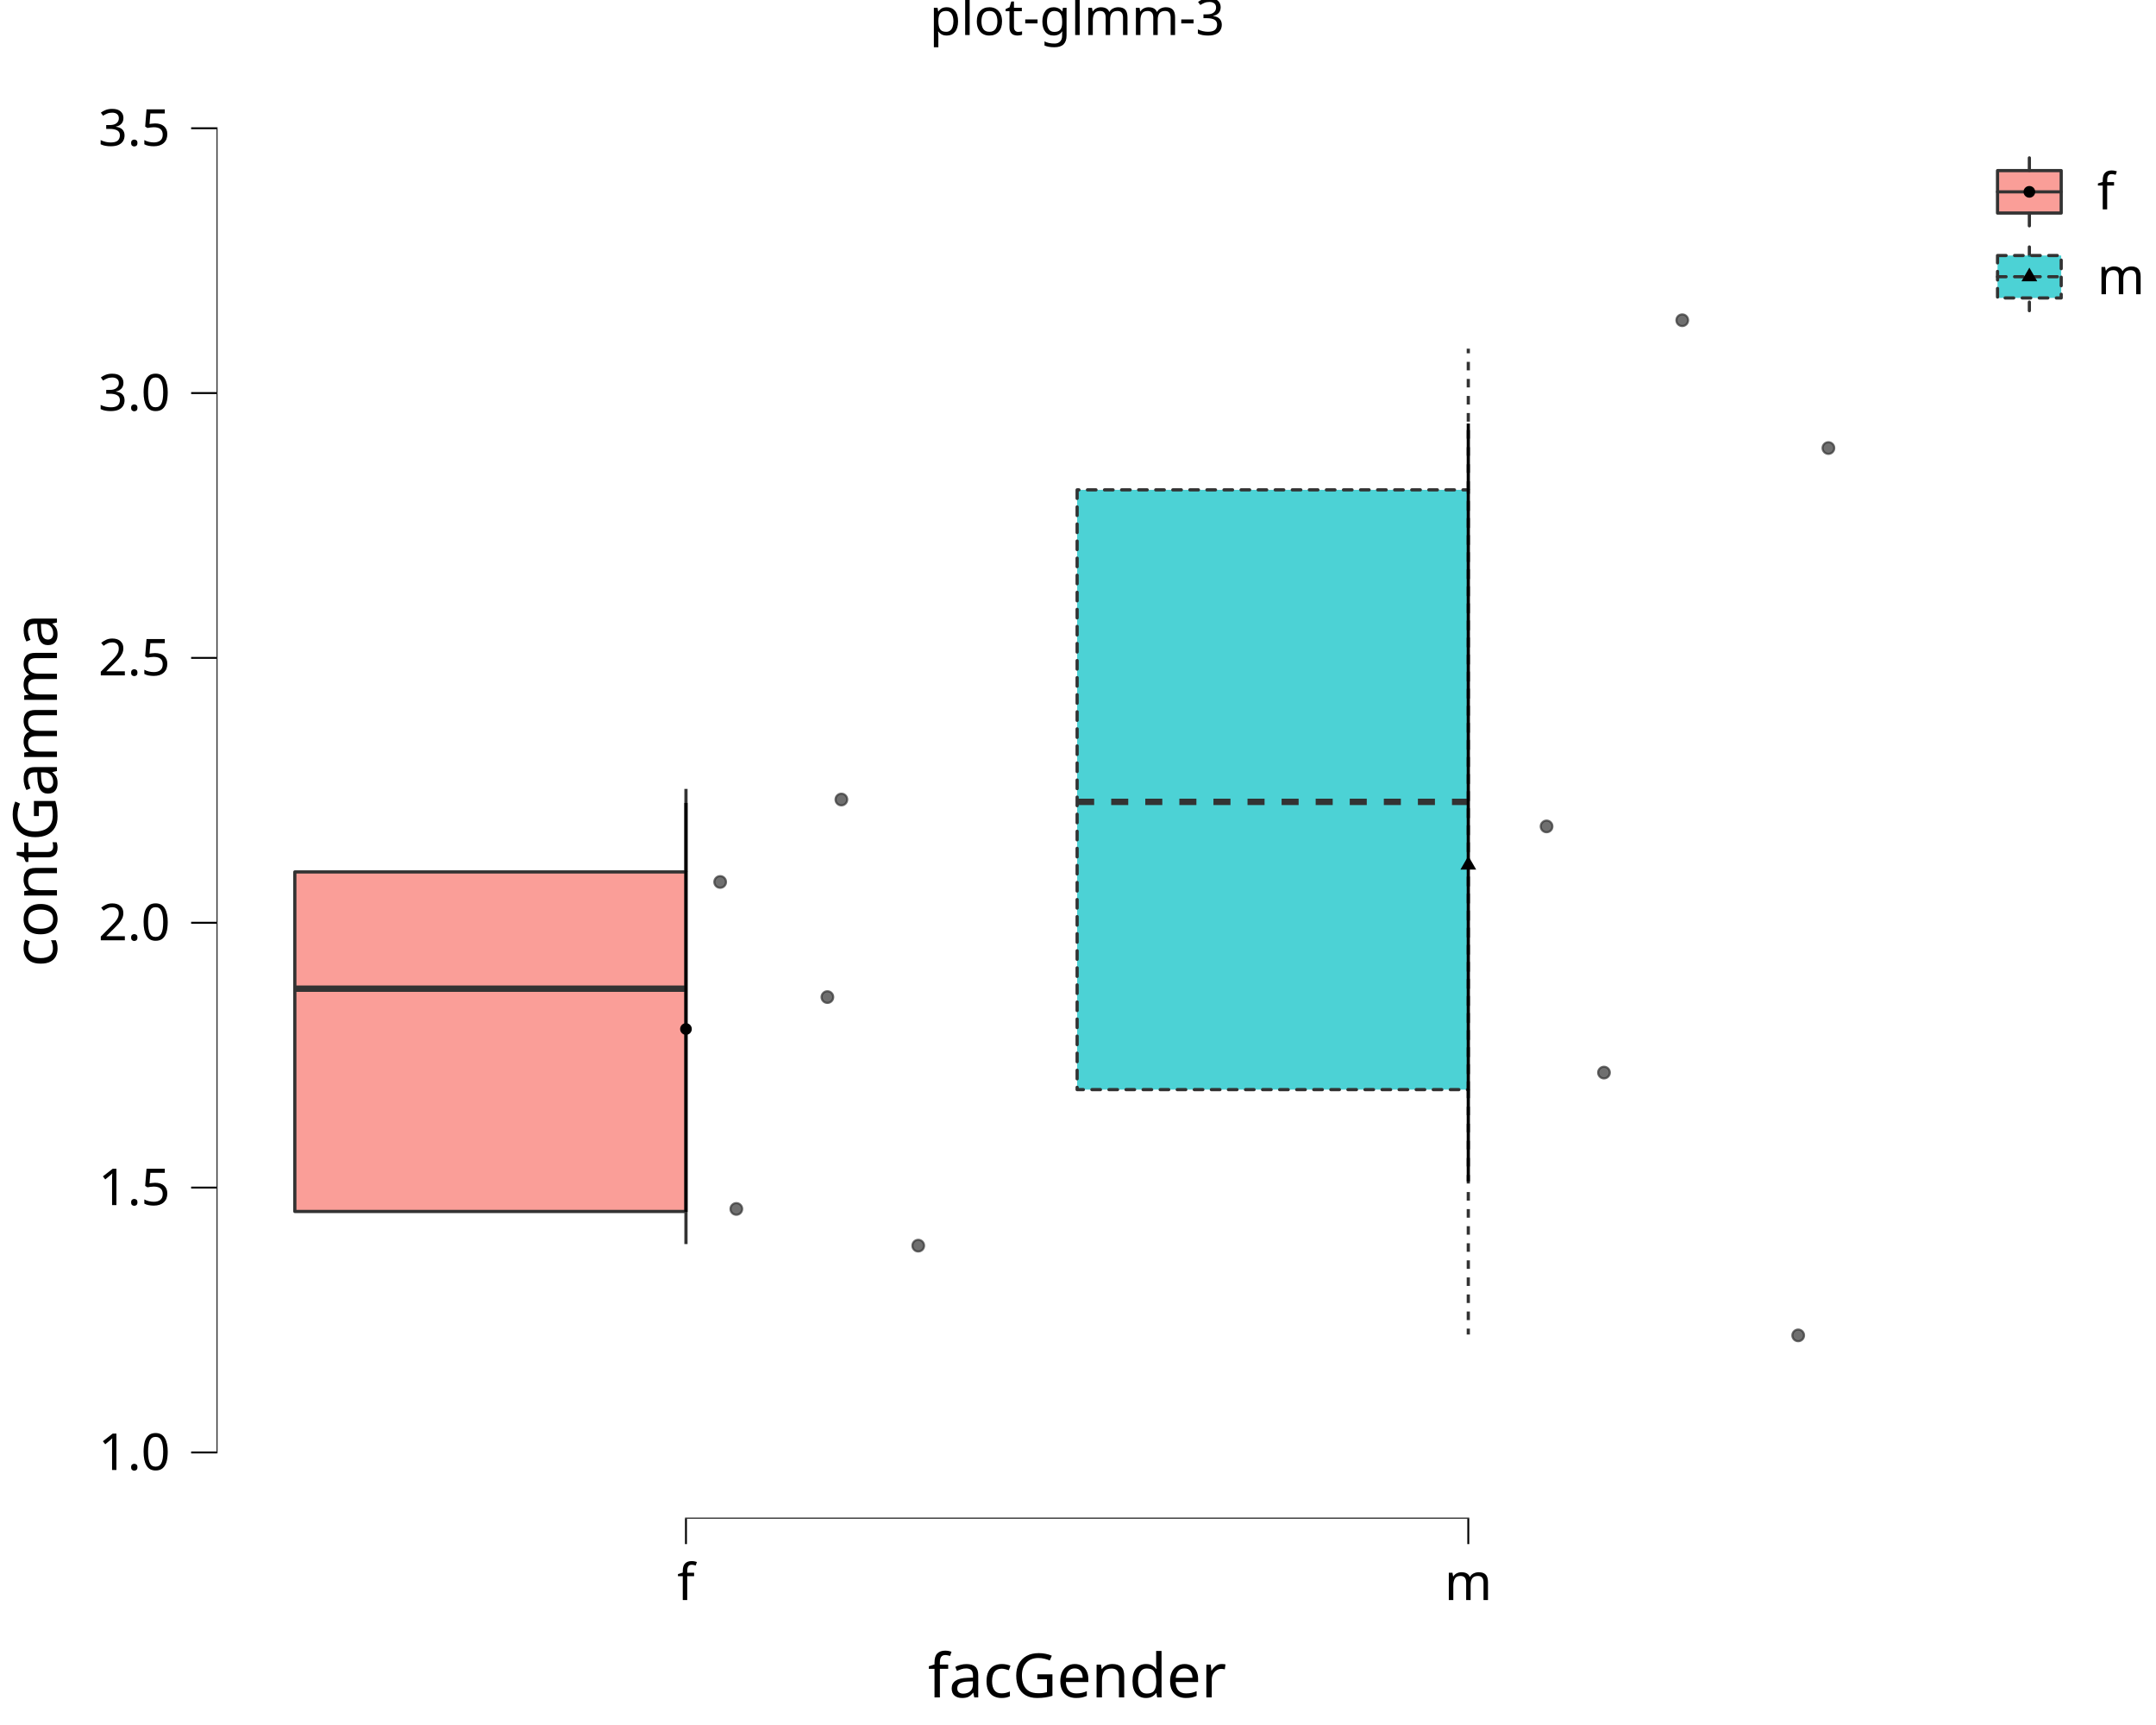
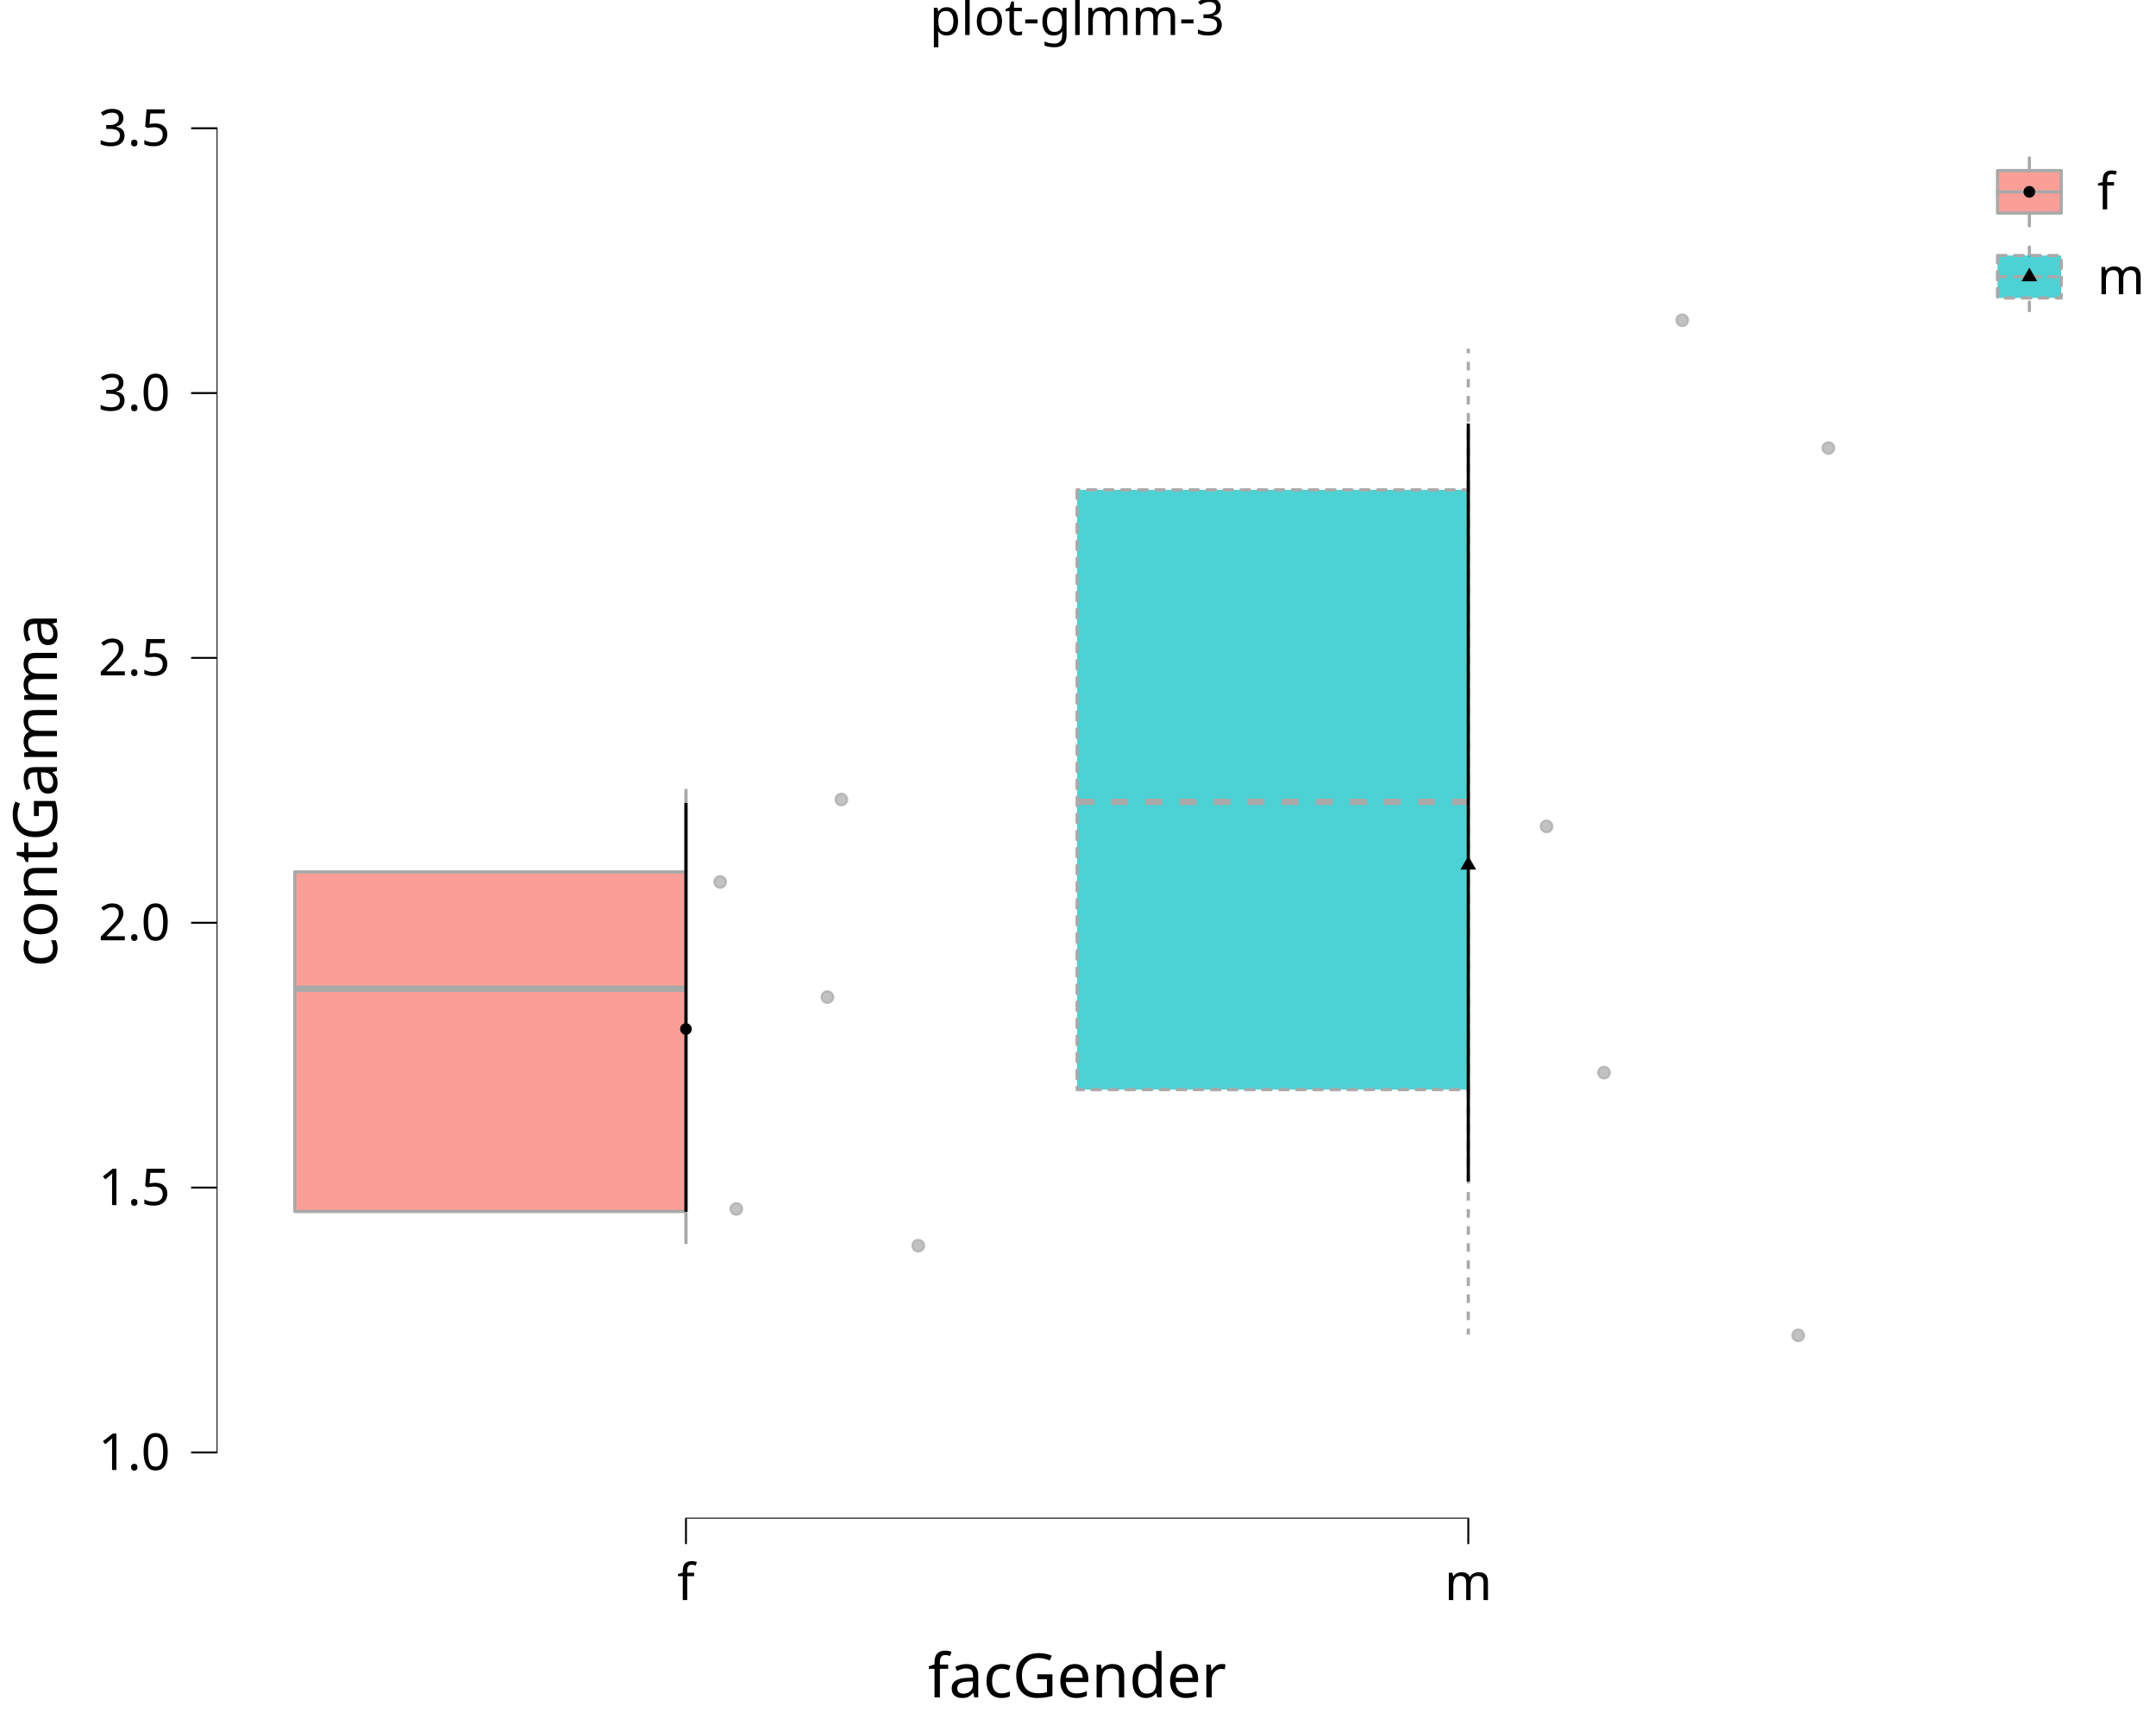
<svg xmlns="http://www.w3.org/2000/svg" class="svglite" data-engine-version="2.0" width="720.00pt" height="576.00pt" viewBox="0 0 720.00 576.00">
  <defs>
    <style type="text/css">
    .svglite line, .svglite polyline, .svglite polygon, .svglite path, .svglite rect, .svglite circle {
      fill: none;
      stroke: #000000;
      stroke-linecap: round;
      stroke-linejoin: round;
      stroke-miterlimit: 10.00;
    }
  </style>
  </defs>
  <rect width="100%" height="100%" style="stroke: none; fill: #FFFFFF;" />
  <defs>
    <clipPath id="cpMC4wMHw3MjAuMDB8MC4wMHw1NzYuMDA=">
      <rect x="0.00" y="0.00" width="720.00" height="576.00" />
    </clipPath>
  </defs>
  <g clip-path="url(#cpMC4wMHw3MjAuMDB8MC4wMHw1NzYuMDA=)">
    <rect x="0.00" y="0.00" width="720.00" height="576.00" style="stroke-width: 10.67; stroke: none;" />
  </g>
  <defs>
    <clipPath id="cpNzIuMzN8NjQ3LjEwfDIwLjcxfDUwNy4wOQ==">
      <rect x="72.33" y="20.71" width="574.77" height="486.39" />
    </clipPath>
  </defs>
  <g clip-path="url(#cpNzIuMzN8NjQ3LjEwfDIwLjcxfDUwNy4wOQ==)">
    <rect x="72.33" y="20.71" width="574.77" height="486.39" style="stroke-width: 10.67; stroke: none;" />
-     <circle cx="280.98" cy="266.97" r="1.95" style="stroke-width: 0.71; stroke: #333333; stroke-opacity: 0.70; fill: #333333; fill-opacity: 0.70;" />
-     <circle cx="240.50" cy="294.50" r="1.95" style="stroke-width: 0.71; stroke: #333333; stroke-opacity: 0.70; fill: #333333; fill-opacity: 0.70;" />
-     <circle cx="306.65" cy="415.94" r="1.95" style="stroke-width: 0.71; stroke: #333333; stroke-opacity: 0.70; fill: #333333; fill-opacity: 0.70;" />
-     <circle cx="276.31" cy="332.94" r="1.95" style="stroke-width: 0.71; stroke: #333333; stroke-opacity: 0.70; fill: #333333; fill-opacity: 0.70;" />
-     <circle cx="245.90" cy="403.68" r="1.95" style="stroke-width: 0.71; stroke: #333333; stroke-opacity: 0.70; fill: #333333; fill-opacity: 0.70;" />
-     <line x1="229.08" y1="291.15" x2="229.08" y2="263.43" style="stroke-width: 1.07; stroke: #333333; stroke-linecap: butt;" />
-     <line x1="229.08" y1="404.52" x2="229.08" y2="415.42" style="stroke-width: 1.07; stroke: #333333; stroke-linecap: butt;" />
-     <polygon points="98.46,291.15 98.46,404.52 229.08,404.52 229.08,291.15 98.46,291.15 " style="stroke-width: 1.07; stroke: #333333; fill: #F8766D; fill-opacity: 0.70;" />
-     <line x1="98.46" y1="330.14" x2="229.08" y2="330.14" style="stroke-width: 2.13; stroke: #333333; stroke-linecap: butt;" />
-     <circle cx="561.79" cy="106.93" r="1.95" style="stroke-width: 0.71; stroke: #333333; stroke-opacity: 0.70; fill: #333333; fill-opacity: 0.70;" />
-     <circle cx="600.51" cy="445.90" r="1.95" style="stroke-width: 0.71; stroke: #333333; stroke-opacity: 0.70; fill: #333333; fill-opacity: 0.70;" />
-     <circle cx="516.48" cy="275.95" r="1.95" style="stroke-width: 0.71; stroke: #333333; stroke-opacity: 0.70; fill: #333333; fill-opacity: 0.70;" />
-     <circle cx="610.60" cy="149.61" r="1.95" style="stroke-width: 0.71; stroke: #333333; stroke-opacity: 0.70; fill: #333333; fill-opacity: 0.70;" />
-     <circle cx="535.65" cy="358.15" r="1.95" style="stroke-width: 0.71; stroke: #333333; stroke-opacity: 0.70; fill: #333333; fill-opacity: 0.70;" />
-     <line x1="490.34" y1="163.57" x2="490.34" y2="116.42" style="stroke-width: 1.07; stroke: #333333; stroke-dasharray: 2.85,2.85; stroke-linecap: butt;" />
-     <line x1="490.34" y1="363.84" x2="490.34" y2="445.61" style="stroke-width: 1.07; stroke: #333333; stroke-dasharray: 2.85,2.85; stroke-linecap: butt;" />
-     <polygon points="359.71,163.57 359.71,363.84 490.34,363.84 490.34,163.57 359.71,163.57 " style="stroke-width: 1.07; stroke: #333333; stroke-dasharray: 2.85,2.85; fill: #00BFC4; fill-opacity: 0.70;" />
-     <line x1="359.71" y1="267.75" x2="490.34" y2="267.75" style="stroke-width: 2.13; stroke: #333333; stroke-dasharray: 5.69,5.69; stroke-linecap: butt;" />
+     <circle cx="280.98" cy="266.97" r="1.95" style="stroke-width: 0.71; stroke: #A9A9A9; stroke-opacity: 0.70; fill: #A9A9A9; fill-opacity: 0.70;" />
+     <circle cx="240.50" cy="294.50" r="1.95" style="stroke-width: 0.71; stroke: #A9A9A9; stroke-opacity: 0.70; fill: #A9A9A9; fill-opacity: 0.70;" />
+     <circle cx="306.65" cy="415.94" r="1.95" style="stroke-width: 0.71; stroke: #A9A9A9; stroke-opacity: 0.70; fill: #A9A9A9; fill-opacity: 0.70;" />
+     <circle cx="276.31" cy="332.94" r="1.95" style="stroke-width: 0.71; stroke: #A9A9A9; stroke-opacity: 0.70; fill: #A9A9A9; fill-opacity: 0.70;" />
+     <circle cx="245.90" cy="403.68" r="1.95" style="stroke-width: 0.71; stroke: #A9A9A9; stroke-opacity: 0.70; fill: #A9A9A9; fill-opacity: 0.70;" />
+     <line x1="229.08" y1="291.15" x2="229.08" y2="263.43" style="stroke-width: 1.07; stroke: #A9A9A9; stroke-linecap: butt;" />
+     <line x1="229.08" y1="404.52" x2="229.08" y2="415.42" style="stroke-width: 1.07; stroke: #A9A9A9; stroke-linecap: butt;" />
+     <polygon points="98.46,291.15 98.46,404.52 229.08,404.52 229.08,291.15 98.46,291.15 " style="stroke-width: 1.07; stroke: #A9A9A9; fill: #F8766D; fill-opacity: 0.70;" />
+     <line x1="98.46" y1="330.14" x2="229.08" y2="330.14" style="stroke-width: 2.13; stroke: #A9A9A9; stroke-linecap: butt;" />
+     <circle cx="561.79" cy="106.93" r="1.95" style="stroke-width: 0.71; stroke: #A9A9A9; stroke-opacity: 0.70; fill: #A9A9A9; fill-opacity: 0.70;" />
+     <circle cx="600.51" cy="445.90" r="1.95" style="stroke-width: 0.71; stroke: #A9A9A9; stroke-opacity: 0.70; fill: #A9A9A9; fill-opacity: 0.70;" />
+     <circle cx="516.48" cy="275.95" r="1.95" style="stroke-width: 0.71; stroke: #A9A9A9; stroke-opacity: 0.70; fill: #A9A9A9; fill-opacity: 0.70;" />
+     <circle cx="610.60" cy="149.61" r="1.95" style="stroke-width: 0.71; stroke: #A9A9A9; stroke-opacity: 0.70; fill: #A9A9A9; fill-opacity: 0.70;" />
+     <circle cx="535.65" cy="358.15" r="1.95" style="stroke-width: 0.71; stroke: #A9A9A9; stroke-opacity: 0.70; fill: #A9A9A9; fill-opacity: 0.70;" />
+     <line x1="490.34" y1="163.57" x2="490.34" y2="116.42" style="stroke-width: 1.07; stroke: #A9A9A9; stroke-dasharray: 2.85,2.85; stroke-linecap: butt;" />
+     <line x1="490.34" y1="363.84" x2="490.34" y2="445.61" style="stroke-width: 1.07; stroke: #A9A9A9; stroke-dasharray: 2.85,2.85; stroke-linecap: butt;" />
+     <polygon points="359.71,163.57 359.71,363.84 490.34,363.84 490.34,163.57 359.71,163.57 " style="stroke-width: 1.07; stroke: #A9A9A9; stroke-dasharray: 2.85,2.85; fill: #00BFC4; fill-opacity: 0.70;" />
+     <line x1="359.71" y1="267.75" x2="490.34" y2="267.75" style="stroke-width: 2.13; stroke: #A9A9A9; stroke-dasharray: 5.69,5.69; stroke-linecap: butt;" />
    <circle cx="229.08" cy="343.60" r="1.95" style="stroke-width: 0.71; stroke: none; fill: #000000;" />
    <polygon points="490.34,285.81 492.98,290.37 487.71,290.37 " style="stroke-width: 0.71; stroke: none; fill: #000000;" />
    <polyline points="229.08,268.10 229.08,268.10 " style="stroke-width: 1.07; stroke-linecap: butt;" />
    <polyline points="229.08,268.10 229.08,404.63 " style="stroke-width: 1.07; stroke-linecap: butt;" />
    <polyline points="229.08,404.63 229.08,404.63 " style="stroke-width: 1.07; stroke-linecap: butt;" />
    <polyline points="490.34,141.42 490.34,141.42 " style="stroke-width: 1.07; stroke-linecap: butt;" />
    <polyline points="490.34,141.42 490.34,394.51 " style="stroke-width: 1.07; stroke-linecap: butt;" />
    <polyline points="490.34,394.51 490.34,394.51 " style="stroke-width: 1.07; stroke-linecap: butt;" />
    <line x1="228.77" y1="507.09" x2="490.66" y2="507.09" style="stroke-width: 0.64; stroke-linecap: butt;" />
    <line x1="72.33" y1="485.30" x2="72.33" y2="42.50" style="stroke-width: 0.64; stroke-linecap: butt;" />
    <rect x="72.33" y="20.71" width="574.77" height="486.39" style="stroke-width: 0.00; stroke: none;" />
  </g>
  <g clip-path="url(#cpMC4wMHw3MjAuMDB8MC4wMHw1NzYuMDA=)">
    <polyline points="72.33,507.09 72.33,20.71 " style="stroke-width: 0.00; stroke: none; stroke-linecap: butt;" />
    <text x="56.85" y="490.84" text-anchor="end" style="font-size: 17.00px; font-family: sans;" textLength="23.63px" lengthAdjust="spacingAndGlyphs">1.0</text>
    <text x="56.85" y="402.40" text-anchor="end" style="font-size: 17.00px; font-family: sans;" textLength="23.63px" lengthAdjust="spacingAndGlyphs">1.5</text>
    <text x="56.85" y="313.97" text-anchor="end" style="font-size: 17.00px; font-family: sans;" textLength="23.63px" lengthAdjust="spacingAndGlyphs">2.0</text>
    <text x="56.85" y="225.53" text-anchor="end" style="font-size: 17.00px; font-family: sans;" textLength="23.63px" lengthAdjust="spacingAndGlyphs">2.5</text>
    <text x="56.85" y="137.10" text-anchor="end" style="font-size: 17.00px; font-family: sans;" textLength="23.63px" lengthAdjust="spacingAndGlyphs">3.0</text>
    <text x="56.85" y="48.67" text-anchor="end" style="font-size: 17.00px; font-family: sans;" textLength="23.63px" lengthAdjust="spacingAndGlyphs">3.5</text>
    <polyline points="63.83,484.99 72.33,484.99 " style="stroke-width: 0.64; stroke-linecap: butt;" />
    <polyline points="63.83,396.55 72.33,396.55 " style="stroke-width: 0.64; stroke-linecap: butt;" />
    <polyline points="63.83,308.12 72.33,308.12 " style="stroke-width: 0.64; stroke-linecap: butt;" />
    <polyline points="63.83,219.68 72.33,219.68 " style="stroke-width: 0.64; stroke-linecap: butt;" />
    <polyline points="63.83,131.25 72.33,131.25 " style="stroke-width: 0.64; stroke-linecap: butt;" />
    <polyline points="63.83,42.82 72.33,42.82 " style="stroke-width: 0.64; stroke-linecap: butt;" />
    <polyline points="72.33,507.09 647.10,507.09 " style="stroke-width: 0.00; stroke: none; stroke-linecap: butt;" />
    <polyline points="229.08,515.60 229.08,507.09 " style="stroke-width: 0.64; stroke-linecap: butt;" />
    <polyline points="490.34,515.60 490.34,507.09 " style="stroke-width: 0.64; stroke-linecap: butt;" />
    <text x="229.08" y="534.27" text-anchor="middle" style="font-size: 17.00px; font-family: sans;" textLength="4.72px" lengthAdjust="spacingAndGlyphs">f</text>
    <text x="490.34" y="534.27" text-anchor="middle" style="font-size: 17.00px; font-family: sans;" textLength="14.17px" lengthAdjust="spacingAndGlyphs">m</text>
    <text x="359.71" y="566.78" text-anchor="middle" style="font-size: 20.40px; font-family: sans;" textLength="95.28px" lengthAdjust="spacingAndGlyphs">facGender</text>
    <text transform="translate(19.02,263.90) rotate(-90)" text-anchor="middle" style="font-size: 20.40px; font-family: sans;" textLength="111.14px" lengthAdjust="spacingAndGlyphs">contGamma</text>
    <rect x="658.06" y="20.71" width="61.94" height="91.35" style="stroke-width: 0.75; stroke: none;" />
    <rect x="658.06" y="20.71" width="61.94" height="91.35" style="stroke-width: 10.67; stroke: none;" />
    <rect x="663.54" y="49.88" width="28.35" height="28.35" style="stroke-width: 10.67; stroke: none;" />
-     <polyline points="677.71,75.40 677.71,71.14 " style="stroke-width: 1.07; stroke: #333333;" />
-     <polyline points="677.71,56.97 677.71,52.72 " style="stroke-width: 1.07; stroke: #333333;" />
-     <rect x="667.08" y="56.97" width="21.26" height="14.17" style="stroke-width: 1.07; stroke: #333333; fill: #F8766D; fill-opacity: 0.70;" />
-     <polyline points="667.08,64.06 688.34,64.06 " style="stroke-width: 1.07; stroke: #333333;" />
+     <polyline points="677.71,75.40 677.71,71.14 " style="stroke-width: 1.07; stroke: #A9A9A9;" />
+     <polyline points="677.71,56.97 677.71,52.72 " style="stroke-width: 1.07; stroke: #A9A9A9;" />
+     <rect x="667.08" y="56.97" width="21.26" height="14.17" style="stroke-width: 1.07; stroke: #A9A9A9; fill: #F8766D; fill-opacity: 0.70;" />
+     <polyline points="667.08,64.06 688.34,64.06 " style="stroke-width: 1.07; stroke: #A9A9A9;" />
    <circle cx="677.71" cy="64.06" r="1.95" style="stroke-width: 0.71; stroke: none; fill: #000000;" />
    <rect x="663.54" y="78.23" width="28.35" height="28.35" style="stroke-width: 10.67; stroke: none;" />
-     <polyline points="677.71,103.74 677.71,99.49 " style="stroke-width: 1.07; stroke: #333333; stroke-dasharray: 2.85,2.85;" />
-     <polyline points="677.71,85.32 677.71,81.07 " style="stroke-width: 1.07; stroke: #333333; stroke-dasharray: 2.85,2.85;" />
-     <rect x="667.08" y="85.32" width="21.26" height="14.17" style="stroke-width: 1.07; stroke: #333333; stroke-dasharray: 2.85,2.85; fill: #00BFC4; fill-opacity: 0.70;" />
-     <polyline points="667.08,92.40 688.34,92.40 " style="stroke-width: 1.07; stroke: #333333; stroke-dasharray: 2.85,2.85;" />
+     <polyline points="677.71,103.74 677.71,99.49 " style="stroke-width: 1.07; stroke: #A9A9A9; stroke-dasharray: 2.85,2.85;" />
+     <polyline points="677.71,85.32 677.71,81.07 " style="stroke-width: 1.07; stroke: #A9A9A9; stroke-dasharray: 2.85,2.85;" />
+     <rect x="667.08" y="85.32" width="21.26" height="14.17" style="stroke-width: 1.07; stroke: #A9A9A9; stroke-dasharray: 2.85,2.85; fill: #00BFC4; fill-opacity: 0.70;" />
+     <polyline points="667.08,92.40 688.34,92.40 " style="stroke-width: 1.07; stroke: #A9A9A9; stroke-dasharray: 2.85,2.85;" />
    <polygon points="677.71,89.36 680.34,93.92 675.08,93.92 " style="stroke-width: 0.71; stroke: none; fill: #000000;" />
    <text x="700.35" y="69.91" style="font-size: 17.00px; font-family: sans;" textLength="4.72px" lengthAdjust="spacingAndGlyphs">f</text>
    <text x="700.35" y="98.25" style="font-size: 17.00px; font-family: sans;" textLength="14.17px" lengthAdjust="spacingAndGlyphs">m</text>
    <text x="359.71" y="11.70" text-anchor="middle" style="font-size: 17.00px; font-family: sans;" textLength="89.75px" lengthAdjust="spacingAndGlyphs">plot-glmm-3</text>
  </g>
</svg>
